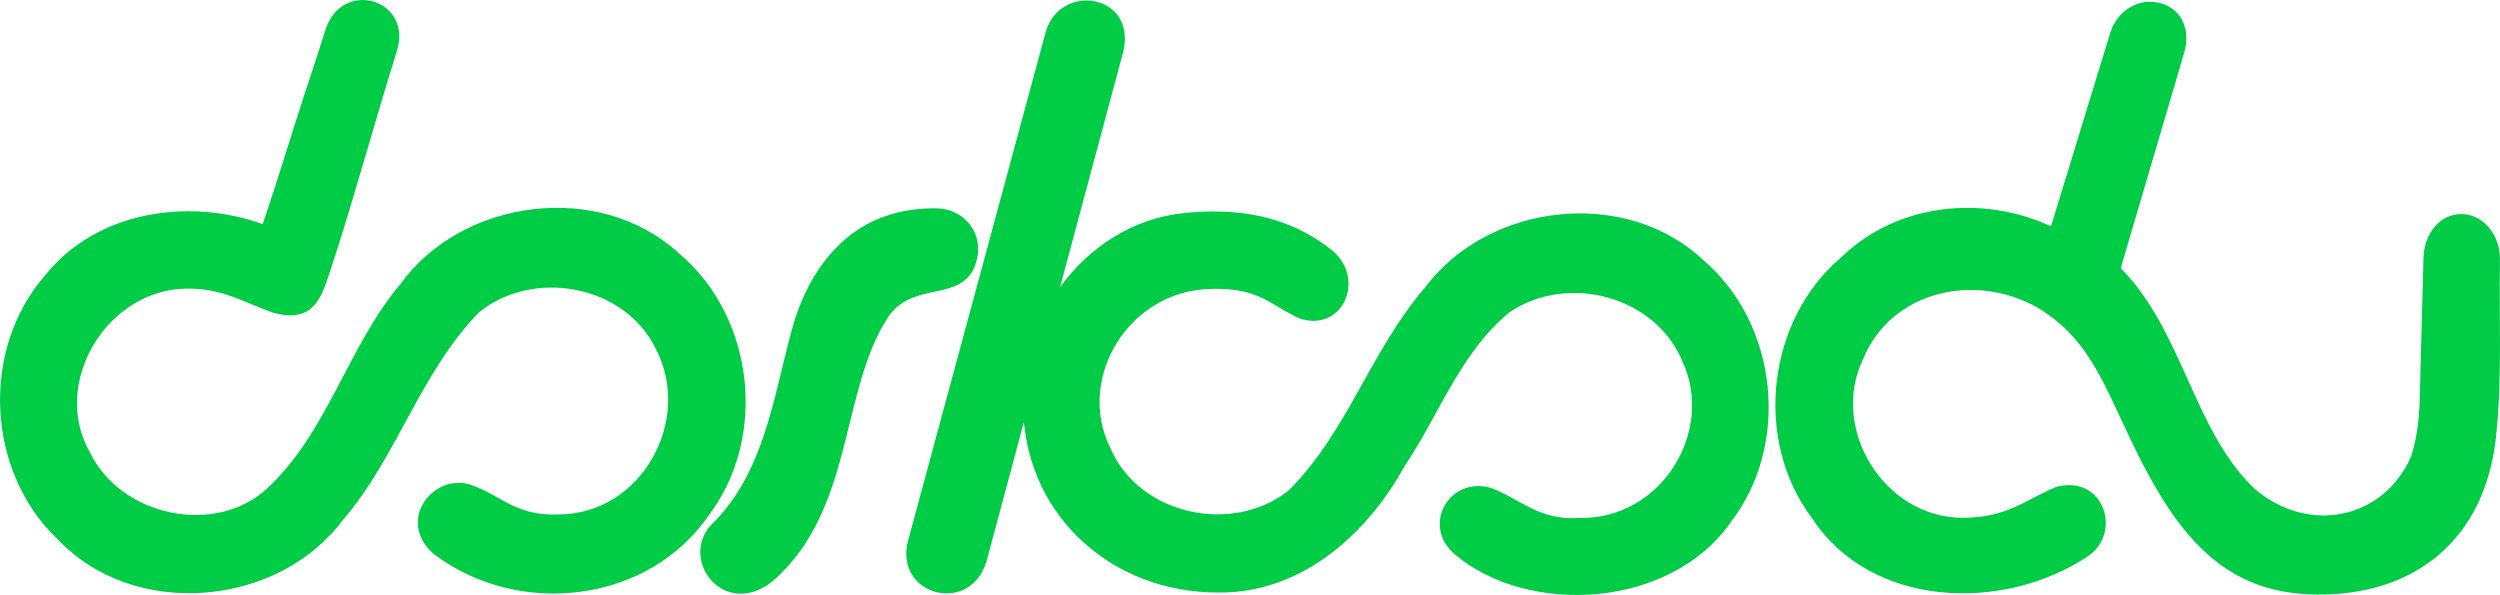
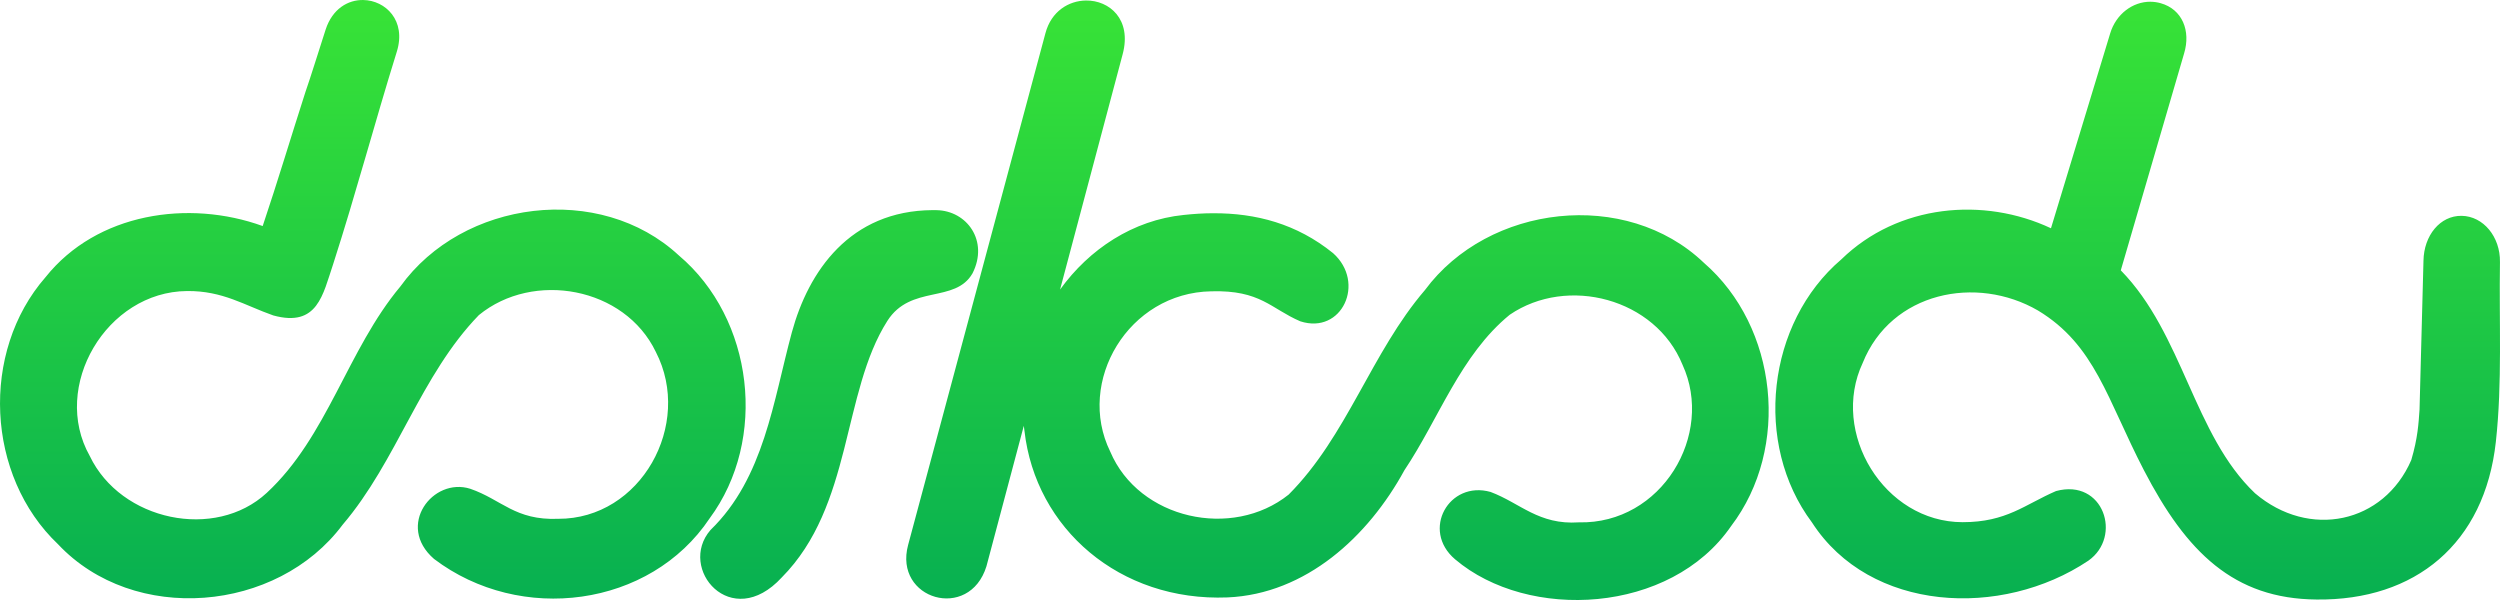
- <svg xmlns="http://www.w3.org/2000/svg" width="999.496" height="237.868" viewBox="0 0 64.547 15.362" version="1.1" id="svg8" xml:space="preserve">
+ <svg xmlns="http://www.w3.org/2000/svg" xmlns:xlink="http://www.w3.org/1999/xlink" width="1000" height="240" viewBox="0 0 264.583 63.5" version="1.1" id="svg5" xml:space="preserve">
  <defs id="defs2">
-     <style id="style6568">.cls-1{fill:none;}.cls-2{clip-path:url(#clip-path);}</style>
-     <style id="style6568-4">.cls-1{fill:none;}.cls-2{clip-path:url(#clip-path);}</style>
+     <linearGradient id="linearGradient9">
+       <stop style="stop-color:#00a855;stop-opacity:1" offset="0" id="stop7" />
+       <stop style="stop-color:#37e237;stop-opacity:1" offset="1" id="stop9" />
+     </linearGradient>
+     <linearGradient xlink:href="#linearGradient9" id="linearGradient10" gradientUnits="userSpaceOnUse" gradientTransform="matrix(1.0005 0 0 1.00897 -493.8034 -1086.55)" x1="790.516" y1="1272.419" x2="790.516" y2="1201.519" />
+     <style id="style6568">.cls-2{fill:#aa392d}.cls-3{fill:#7c211a}.cls-4{fill:#e59973}.cls-5{fill:#2d2d2d}.cls-6{opacity:.2}.cls-7{opacity:.3}.cls-1{fill:none}.cls-2{clip-path:url(#clip-path)}.st1{stroke-linecap:round}.st2,.st3{stroke-linejoin:round;stroke-miterlimit:10}.st2{fill:none;stroke:#6a83ba;stroke-width:4;stroke-linecap:round}.st3{fill:#8a8aff;stroke:#8a8aff}.st3,.st4,.st5{stroke-width:2;stroke-linecap:round}.st4{fill:#6c3db7;stroke:#6c3db7;stroke-linejoin:round;stroke-miterlimit:10}.st5{fill:#a576ff;stroke:#a576ff}.st5,.st6,.st7{stroke-linejoin:round;stroke-miterlimit:10}.st6{fill:#f2bb41;stroke:#f2bb41;stroke-width:2;stroke-linecap:round}.st7{fill:#e08838;stroke:#e08838}.st7,.st8,.st9{stroke-width:2;stroke-linecap:round}.st8{fill:#1f992a;stroke:#1f992a;stroke-linejoin:round;stroke-miterlimit:10}.st9{fill:#5ec11e;stroke:#5ec11e}.st10,.st11,.st9{stroke-linejoin:round;stroke-miterlimit:10}.st10{fill:#e3faff;stroke:#e3faff;stroke-width:2;stroke-linecap:round}.st11{fill:#ff5093;stroke:#ff5093}.st11,.st12,.st13{stroke-width:2;stroke-linecap:round}.st12{fill:#b7257f;stroke:#b7257f;stroke-linejoin:round;stroke-miterlimit:10}.st13{fill:#5189e5;stroke:#5189e5}.st13,.st14,.st15{stroke-linejoin:round;stroke-miterlimit:10}.st14{fill:#6ebaff;stroke:#6ebaff;stroke-width:2;stroke-linecap:round}.st15{fill:#edd977;stroke:#edd977}.st15,.st16,.st17{stroke-width:2;stroke-linecap:round}.st16{fill:#8c43ff;stroke:#8c43ff;stroke-linejoin:round;stroke-miterlimit:10}.st17{fill:#5252ba;stroke:#5252ba}.st1,.st17,.st18,.st19{stroke-linejoin:round;stroke-miterlimit:10}.st18{fill:none;stroke:#e3faff;stroke-width:4;stroke-linecap:round}.st1,.st19{stroke-width:2}.st19{fill:#354c75;stroke:#354c75;stroke-linecap:round}.st1{stroke:#000;fill:#454545}.linesandangles_een{fill:#111918}.st0{fill:none;stroke:#000;stroke-width:2;stroke-linecap:round;stroke-linejoin:round;stroke-miterlimit:10}</style>
  </defs>
-   <g id="layer1" transform="translate(-0.01504193,-200.5707)">
-     <path id="path3878" style="color:#000000;fill:#00cc45;fill-opacity:1;stroke-width:0;-inkscape-stroke:none" d="m 9.394,200.571 c -0.392,-0.007 -0.798,0.223 -0.973,0.76 -0.192,0.589 -0.375,1.18 -0.522,1.6 -0.371,1.144 -0.717,2.29 -1.102,3.427 -1.913,-0.687 -4.284,-0.336 -5.606,1.308 -1.69,1.917 -1.538,5.088 0.322,6.838 1.958,2.066 5.656,1.752 7.349,-0.501 1.405,-1.632 2.007,-3.821 3.517,-5.366 1.404,-1.141 3.766,-0.72 4.569,0.944 0.967,1.858 -0.39,4.281 -2.522,4.272 -1.115,0.044 -1.456,-0.491 -2.271,-0.769 -0.965,-0.303 -1.926,0.944 -0.935,1.796 2.232,1.679 5.583,1.239 7.116,-1.037 1.509,-2.021 1.139,-5.115 -0.794,-6.732 -2.037,-1.875 -5.581,-1.427 -7.191,0.796 -1.364,1.618 -1.883,3.845 -3.449,5.283 -1.332,1.224 -3.766,0.72 -4.569,-0.944 -1.013,-1.778 0.432,-4.209 2.511,-4.224 0.923,-0.01 1.491,0.369 2.226,0.624 1.147,0.312 1.279,-0.535 1.546,-1.313 0.594,-1.83 1.071,-3.615 1.644,-5.44 0.25,-0.798 -0.293,-1.312 -0.866,-1.322 z m 18.658,0.013 c -0.441,0.006 -0.894,0.274 -1.045,0.837 l -3.545,13.102 c -0.381,1.399 1.58,1.963 2.022,0.547 l 3.518,-13.112 c 0.24,-0.896 -0.344,-1.382 -0.949,-1.374 z m 27.489,0.031 c -0.465,-0.004 -0.892,0.32 -1.042,0.808 l -1.529,4.992 c -1.737,-0.809 -3.948,-0.618 -5.412,0.796 -1.925,1.627 -2.278,4.723 -0.759,6.736 1.496,2.3 4.894,2.468 7.135,0.98 0.887,-0.619 0.391,-2.111 -0.833,-1.784 -0.809,0.346 -1.277,0.798 -2.412,0.797 -2.028,-7.6e-4 -3.427,-2.293 -2.579,-4.079 0.737,-1.816 2.935,-2.256 4.525,-1.34 1.475,0.883 1.783,2.268 2.733,4.086 1.1,2.105 2.322,3.296 4.46,3.314 2.546,0.029 4.339,-1.429 4.628,-4.038 0.169,-1.525 0.08,-3.068 0.106,-4.602 0.01,-0.646 -0.431,-1.174 -0.988,-1.183 -0.558,-0.009 -0.977,0.504 -0.987,1.15 l -0.102,3.81 c -0.025,0.349 -0.045,0.73 -0.214,1.294 -0.71,1.622 -2.634,2.031 -4.034,0.849 -1.586,-1.493 -1.855,-4.076 -3.466,-5.707 l 1.635,-5.552 c 0.177,-0.579 -0.046,-1.131 -0.604,-1.287 -0.087,-0.024 -0.175,-0.036 -0.261,-0.037 z m -31.447,5.335 c -2.135,0.013 -3.206,1.566 -3.634,3.131 -0.48,1.755 -0.714,3.726 -2.099,5.057 -0.862,0.984 0.535,2.621 1.838,1.217 1.837,-1.836 1.549,-4.73 2.727,-6.569 0.605,-0.94 1.75,-0.44 2.2,-1.22 0.422,-0.83 -0.146,-1.603 -0.93,-1.616 -0.034,-5.5e-4 -0.069,-8.7e-4 -0.102,-6.9e-4 z m 7.248,0.08 c -0.253,9.1e-4 -0.508,0.016 -0.764,0.044 -2.618,0.262 -4.514,2.976 -4.112,5.525 0.286,2.506 2.462,4.378 5.243,4.267 2.026,-0.087 3.635,-1.559 4.566,-3.254 0.894,-1.323 1.45,-2.954 2.72,-3.982 1.493,-1.011 3.765,-0.418 4.461,1.277 0.833,1.793 -0.538,4.085 -2.674,4.037 -1.041,0.07 -1.513,-0.493 -2.281,-0.778 -1.073,-0.3 -1.802,0.978 -0.917,1.724 1.889,1.59 5.564,1.403 7.126,-0.849 1.536,-2 1.209,-5.099 -0.703,-6.742 -2.012,-1.908 -5.561,-1.499 -7.202,0.699 -1.384,1.599 -2.011,3.74 -3.519,5.237 -1.454,1.153 -3.864,0.635 -4.606,-1.101 -0.887,-1.794 0.471,-4.07 2.611,-4.104 1.271,-0.036 1.533,0.443 2.296,0.768 1.076,0.348 1.699,-0.992 0.846,-1.745 -0.942,-0.756 -1.996,-1.025 -3.092,-1.021 z" />
+   <g id="layer1" transform="translate(-167.4886 -124.1669)">
+     <path id="path9" style="color:#000;fill:url(#linearGradient10);stroke-width:0;-inkscape-stroke:none" d="M205.934 124.168c-1.607-.029-3.27.923-3.987 3.143-.787 2.437-1.539 4.879-2.14 6.613-1.521 4.729-2.937 9.465-4.517 14.166-7.84-2.839-17.562-1.388-22.98 5.409-6.926 7.923-6.304 21.032 1.32 28.267 8.027 8.541 23.185 7.242 30.124-2.071 5.757-6.747 8.225-15.795 14.415-22.181 5.757-4.715 15.437-2.975 18.729 3.901 3.962 7.679-1.598 17.696-10.336 17.659-4.572.181-5.967-2.029-9.308-3.18-3.955-1.252-7.896 3.901-3.834 7.424 9.148 6.941 22.886 5.12 29.169-4.288 6.186-8.355 4.667-21.143-3.255-27.829-8.351-7.752-22.876-5.898-29.477 3.289-5.591 6.687-7.72 15.895-14.138 21.839-5.462 5.059-15.437 2.975-18.729-3.901-4.152-7.349 1.772-17.397 10.294-17.459 3.783-.041 6.113 1.526 9.126 2.581 4.702 1.291 5.244-2.211 6.337-5.427 2.436-7.566 4.39-14.943 6.738-22.489 1.026-3.298-1.201-5.425-3.549-5.465zm76.478.053c-1.81.025-3.664 1.132-4.282 3.461l-14.532 54.159c-1.561 5.785 6.478 8.114 8.288 2.261l14.419-54.201c.984-3.704-1.412-5.711-3.892-5.68zm112.678.129c-1.908-.016-3.657 1.322-4.271 3.341l-6.269 20.634c-7.119-3.345-16.183-2.556-22.185 3.29-7.892 6.726-9.338 19.524-3.11 27.844 6.133 9.507 20.061 10.2 29.247 4.05 3.638-2.557 1.602-8.728-3.415-7.373-3.316 1.432-5.235 3.297-9.888 3.295-8.311 0-14.047-9.479-10.571-16.862 3.02-7.506 12.03-9.326 18.547-5.54 6.047 3.65 7.308 9.374 11.204 16.889 4.511 8.7 9.518 13.625 18.282 13.698 10.437.122 17.787-5.906 18.972-16.693.693-6.303.33-12.684.435-19.025.041-2.671-1.765-4.852-4.051-4.889-2.285-.037-4.003 2.083-4.044 4.754l-.417 15.748c-.102 1.444-.182 3.016-.876 5.349-2.909 6.707-10.798 8.397-16.535 3.51-6.503-6.17-7.604-16.85-14.207-23.592l6.7-22.951c.727-2.394-.187-4.676-2.478-5.321-.358-.101-.716-.151-1.07-.154zm-128.905 22.055c-8.75.053-13.14 6.475-14.895 12.945-1.968 7.256-2.928 15.402-8.605 20.906-3.533 4.07 2.193 10.836 7.535 5.029 7.529-7.589 6.349-19.551 11.18-27.155 2.48-3.886 7.172-1.82 9.017-5.042 1.73-3.431-.597-6.625-3.812-6.679h-.42zm29.712.33c-1.036 0-2.082.068-3.133.181-10.731 1.085-18.502 12.301-16.855 22.838 1.171 10.36 10.09 18.096 21.49 17.64 8.305-.359 14.899-6.445 18.717-13.451 3.663-5.47 5.944-12.209 11.148-16.462 6.119-4.178 15.435-1.726 18.286 5.279 3.416 7.412-2.207 16.888-10.959 16.689-4.269.29-6.202-2.039-9.35-3.217-4.398-1.242-7.387 4.044-3.757 7.126 7.743 6.574 22.807 5.801 29.212-3.511 6.296-8.268 4.954-21.078-2.882-27.869-8.248-7.885-22.794-6.198-29.52 2.889-5.674 6.609-8.245 15.458-14.426 21.647-5.959 4.764-15.841 2.623-18.881-4.553-3.635-7.414 1.929-16.823 10.703-16.964 5.209-.148 6.284 1.83 9.412 3.175 4.41 1.437 6.965-4.1 3.469-7.215-3.86-3.123-8.183-4.237-12.674-4.221z" />
  </g>
-   <style type="text/css" id="style1941">
- 	.st0{fill:none;stroke:#000000;stroke-width:2;stroke-linecap:round;stroke-linejoin:round;stroke-miterlimit:10;}
- </style>
-   <style type="text/css" id="style1941-8">
- 	.st0{fill:none;stroke:#000000;stroke-width:2;stroke-linecap:round;stroke-linejoin:round;stroke-miterlimit:10;}
- </style>
</svg>
